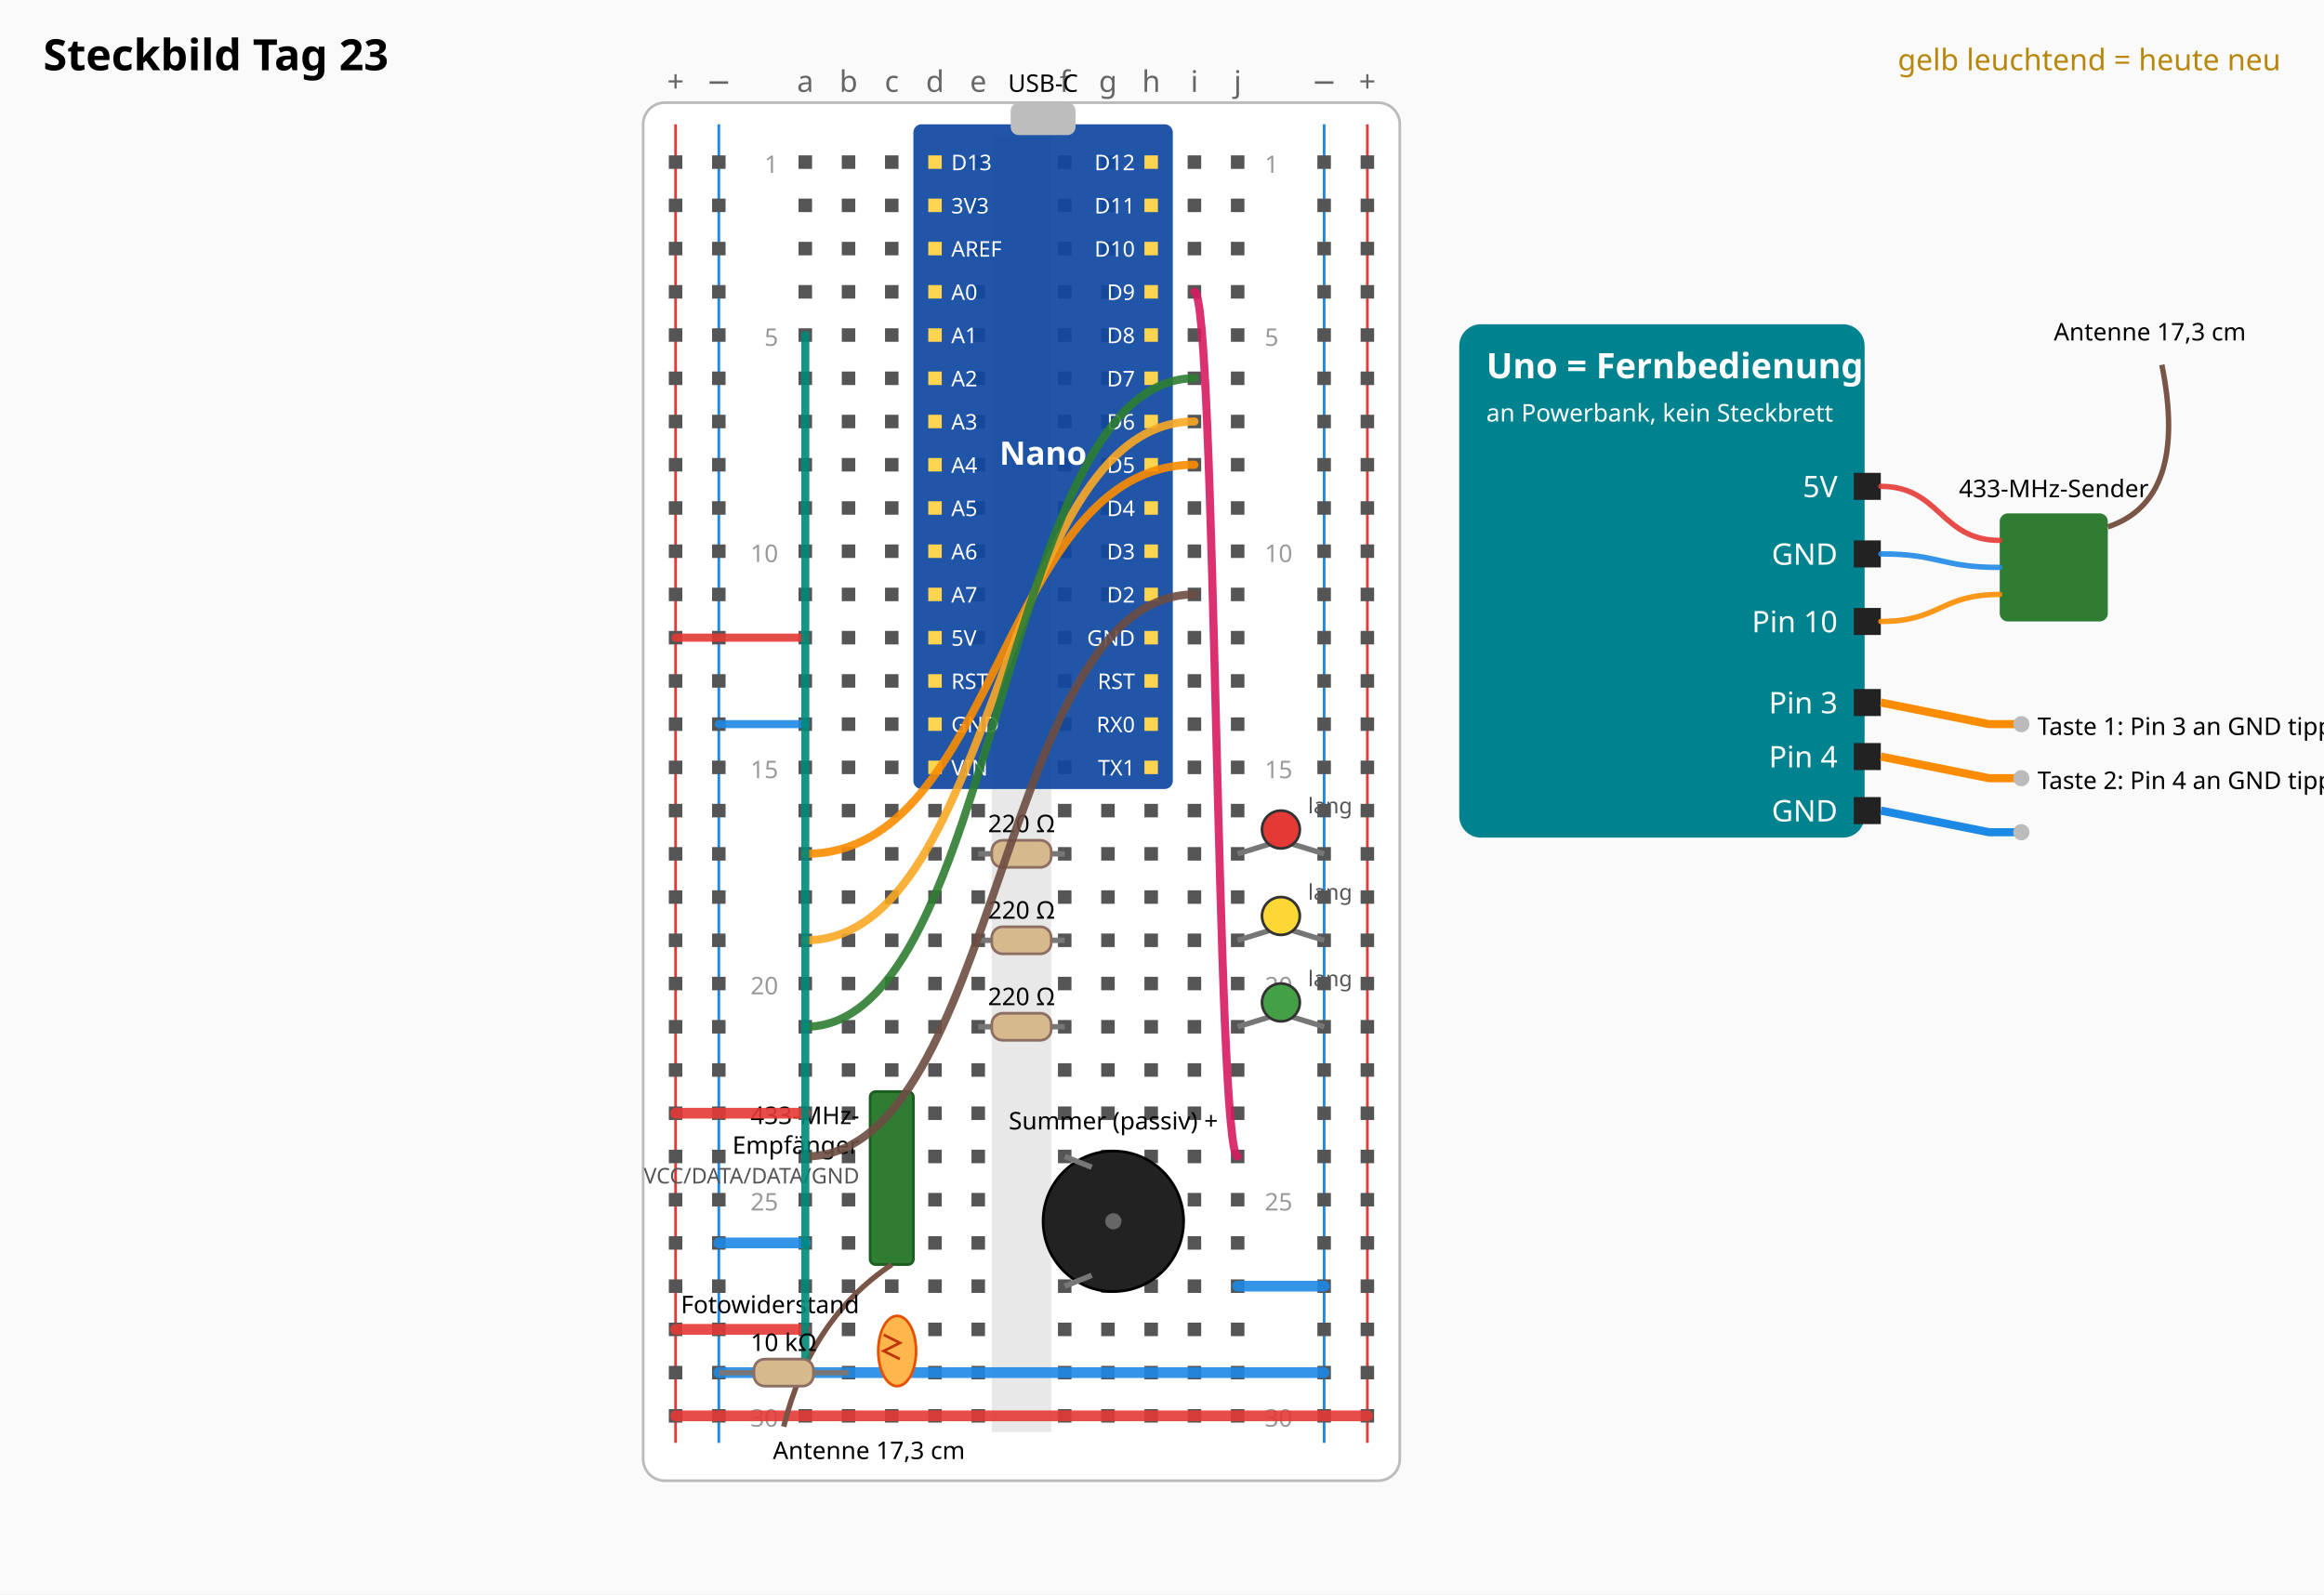
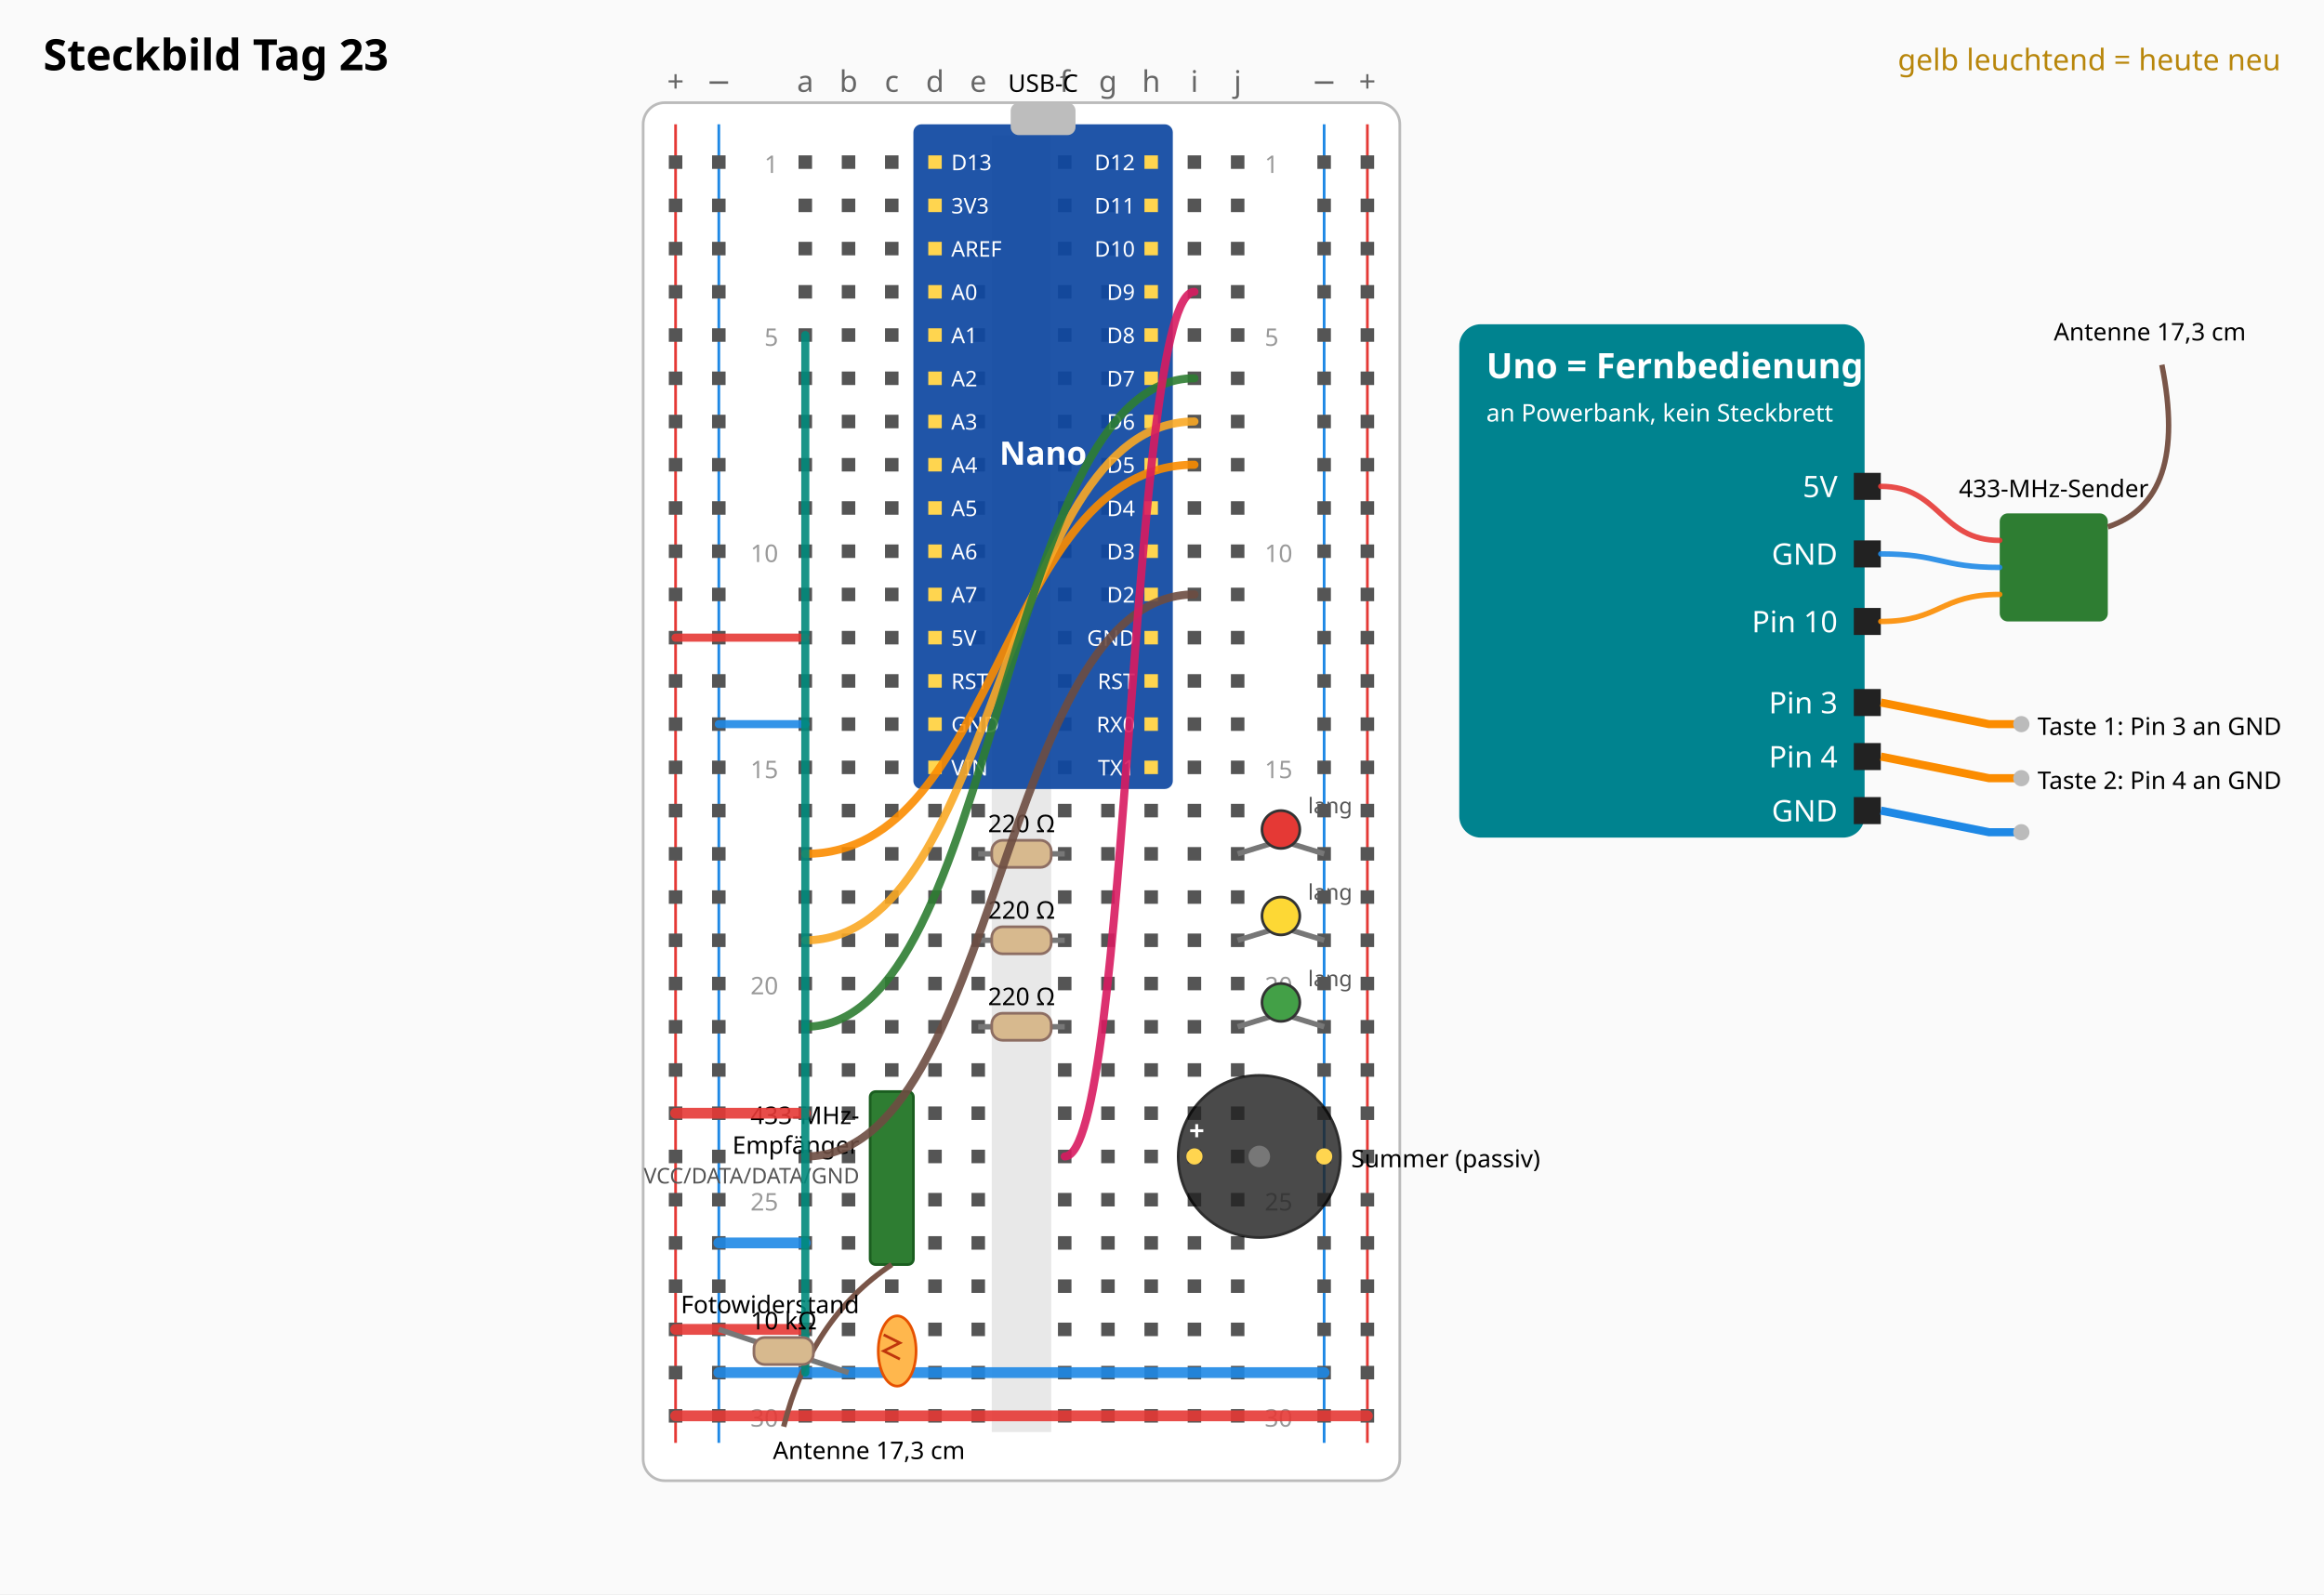
<svg xmlns="http://www.w3.org/2000/svg" viewBox="0 0 860 590" font-family="sans-serif" font-size="11">
  <defs>
    <filter id="glow" filterUnits="userSpaceOnUse" x="0" y="0" width="860" height="590">
      <feDropShadow dx="0" dy="0" stdDeviation="2.5" flood-color="#ffd400" flood-opacity="1" />
    </filter>
  </defs>
  <rect width="860" height="590" fill="#fafafa" />
  <text x="16" y="26" font-size="16" font-weight="bold">Steckbild Tag 23</text>
  <text x="844" y="26" text-anchor="end" fill="#b8860b">gelb leuchtend = heute neu</text>
  <rect x="238" y="38" width="280" height="510" rx="8" fill="#ffffff" stroke="#bbb" />
  <rect x="367" y="50" width="22" height="480" fill="#e8e8e8" />
  <line x1="250" y1="46" x2="250" y2="534" stroke="#e53935" stroke-width="1" />
  <line x1="506" y1="46" x2="506" y2="534" stroke="#e53935" stroke-width="1" />
  <line x1="266" y1="46" x2="266" y2="534" stroke="#1e88e5" stroke-width="1" />
  <line x1="490" y1="46" x2="490" y2="534" stroke="#1e88e5" stroke-width="1" />
  <text x="250" y="34" text-anchor="middle" fill="#666">+</text>
  <rect x="247.5" y="57.5" width="5" height="5" fill="#555" />
  <rect x="247.5" y="73.5" width="5" height="5" fill="#555" />
  <rect x="247.5" y="89.5" width="5" height="5" fill="#555" />
  <rect x="247.5" y="105.5" width="5" height="5" fill="#555" />
  <rect x="247.5" y="121.5" width="5" height="5" fill="#555" />
  <rect x="247.5" y="137.5" width="5" height="5" fill="#555" />
  <rect x="247.5" y="153.5" width="5" height="5" fill="#555" />
  <rect x="247.5" y="169.5" width="5" height="5" fill="#555" />
  <rect x="247.5" y="185.5" width="5" height="5" fill="#555" />
  <rect x="247.5" y="201.5" width="5" height="5" fill="#555" />
  <rect x="247.5" y="217.5" width="5" height="5" fill="#555" />
  <rect x="247.5" y="233.5" width="5" height="5" fill="#555" />
  <rect x="247.5" y="249.5" width="5" height="5" fill="#555" />
  <rect x="247.5" y="265.5" width="5" height="5" fill="#555" />
  <rect x="247.5" y="281.5" width="5" height="5" fill="#555" />
  <rect x="247.5" y="297.5" width="5" height="5" fill="#555" />
  <rect x="247.5" y="313.5" width="5" height="5" fill="#555" />
  <rect x="247.5" y="329.5" width="5" height="5" fill="#555" />
  <rect x="247.5" y="345.5" width="5" height="5" fill="#555" />
  <rect x="247.5" y="361.5" width="5" height="5" fill="#555" />
  <rect x="247.5" y="377.5" width="5" height="5" fill="#555" />
  <rect x="247.5" y="393.5" width="5" height="5" fill="#555" />
  <rect x="247.5" y="409.5" width="5" height="5" fill="#555" />
  <rect x="247.5" y="425.5" width="5" height="5" fill="#555" />
  <rect x="247.5" y="441.5" width="5" height="5" fill="#555" />
  <rect x="247.5" y="457.5" width="5" height="5" fill="#555" />
  <rect x="247.5" y="473.5" width="5" height="5" fill="#555" />
  <rect x="247.5" y="489.5" width="5" height="5" fill="#555" />
  <rect x="247.5" y="505.5" width="5" height="5" fill="#555" />
  <rect x="247.5" y="521.5" width="5" height="5" fill="#555" />
  <text x="266" y="34" text-anchor="middle" fill="#666">−</text>
  <rect x="263.5" y="57.5" width="5" height="5" fill="#555" />
  <rect x="263.5" y="73.5" width="5" height="5" fill="#555" />
  <rect x="263.5" y="89.5" width="5" height="5" fill="#555" />
  <rect x="263.5" y="105.5" width="5" height="5" fill="#555" />
  <rect x="263.5" y="121.5" width="5" height="5" fill="#555" />
  <rect x="263.5" y="137.5" width="5" height="5" fill="#555" />
  <rect x="263.5" y="153.5" width="5" height="5" fill="#555" />
  <rect x="263.5" y="169.5" width="5" height="5" fill="#555" />
  <rect x="263.5" y="185.5" width="5" height="5" fill="#555" />
  <rect x="263.5" y="201.5" width="5" height="5" fill="#555" />
  <rect x="263.5" y="217.5" width="5" height="5" fill="#555" />
  <rect x="263.5" y="233.5" width="5" height="5" fill="#555" />
  <rect x="263.5" y="249.5" width="5" height="5" fill="#555" />
  <rect x="263.5" y="265.5" width="5" height="5" fill="#555" />
  <rect x="263.5" y="281.5" width="5" height="5" fill="#555" />
  <rect x="263.5" y="297.5" width="5" height="5" fill="#555" />
  <rect x="263.5" y="313.5" width="5" height="5" fill="#555" />
  <rect x="263.5" y="329.5" width="5" height="5" fill="#555" />
  <rect x="263.5" y="345.5" width="5" height="5" fill="#555" />
  <rect x="263.5" y="361.5" width="5" height="5" fill="#555" />
  <rect x="263.5" y="377.5" width="5" height="5" fill="#555" />
  <rect x="263.5" y="393.5" width="5" height="5" fill="#555" />
  <rect x="263.5" y="409.5" width="5" height="5" fill="#555" />
  <rect x="263.5" y="425.5" width="5" height="5" fill="#555" />
  <rect x="263.5" y="441.5" width="5" height="5" fill="#555" />
  <rect x="263.5" y="457.5" width="5" height="5" fill="#555" />
  <rect x="263.5" y="473.5" width="5" height="5" fill="#555" />
  <rect x="263.5" y="489.5" width="5" height="5" fill="#555" />
  <rect x="263.5" y="505.5" width="5" height="5" fill="#555" />
  <rect x="263.5" y="521.5" width="5" height="5" fill="#555" />
  <text x="298" y="34" text-anchor="middle" fill="#666">a</text>
  <rect x="295.5" y="57.5" width="5" height="5" fill="#555" />
  <rect x="295.5" y="73.5" width="5" height="5" fill="#555" />
  <rect x="295.5" y="89.5" width="5" height="5" fill="#555" />
  <rect x="295.5" y="105.5" width="5" height="5" fill="#555" />
  <rect x="295.5" y="121.5" width="5" height="5" fill="#555" />
  <rect x="295.5" y="137.5" width="5" height="5" fill="#555" />
  <rect x="295.5" y="153.5" width="5" height="5" fill="#555" />
  <rect x="295.5" y="169.5" width="5" height="5" fill="#555" />
  <rect x="295.5" y="185.5" width="5" height="5" fill="#555" />
  <rect x="295.5" y="201.5" width="5" height="5" fill="#555" />
  <rect x="295.5" y="217.5" width="5" height="5" fill="#555" />
  <rect x="295.5" y="233.5" width="5" height="5" fill="#555" />
  <rect x="295.5" y="249.5" width="5" height="5" fill="#555" />
  <rect x="295.5" y="265.5" width="5" height="5" fill="#555" />
  <rect x="295.5" y="281.5" width="5" height="5" fill="#555" />
  <rect x="295.5" y="297.5" width="5" height="5" fill="#555" />
  <rect x="295.5" y="313.5" width="5" height="5" fill="#555" />
  <rect x="295.5" y="329.5" width="5" height="5" fill="#555" />
  <rect x="295.5" y="345.5" width="5" height="5" fill="#555" />
  <rect x="295.5" y="361.5" width="5" height="5" fill="#555" />
  <rect x="295.5" y="377.5" width="5" height="5" fill="#555" />
  <rect x="295.5" y="393.5" width="5" height="5" fill="#555" />
  <rect x="295.5" y="409.5" width="5" height="5" fill="#555" />
  <rect x="295.5" y="425.5" width="5" height="5" fill="#555" />
  <rect x="295.5" y="441.5" width="5" height="5" fill="#555" />
  <rect x="295.5" y="457.5" width="5" height="5" fill="#555" />
  <rect x="295.5" y="473.5" width="5" height="5" fill="#555" />
  <rect x="295.5" y="489.5" width="5" height="5" fill="#555" />
  <rect x="295.5" y="505.5" width="5" height="5" fill="#555" />
  <rect x="295.5" y="521.5" width="5" height="5" fill="#555" />
  <text x="314" y="34" text-anchor="middle" fill="#666">b</text>
  <rect x="311.5" y="57.5" width="5" height="5" fill="#555" />
  <rect x="311.5" y="73.5" width="5" height="5" fill="#555" />
  <rect x="311.5" y="89.5" width="5" height="5" fill="#555" />
  <rect x="311.5" y="105.5" width="5" height="5" fill="#555" />
  <rect x="311.5" y="121.5" width="5" height="5" fill="#555" />
  <rect x="311.5" y="137.5" width="5" height="5" fill="#555" />
  <rect x="311.5" y="153.5" width="5" height="5" fill="#555" />
  <rect x="311.5" y="169.5" width="5" height="5" fill="#555" />
  <rect x="311.5" y="185.5" width="5" height="5" fill="#555" />
  <rect x="311.5" y="201.5" width="5" height="5" fill="#555" />
  <rect x="311.5" y="217.5" width="5" height="5" fill="#555" />
  <rect x="311.5" y="233.5" width="5" height="5" fill="#555" />
  <rect x="311.5" y="249.5" width="5" height="5" fill="#555" />
  <rect x="311.5" y="265.5" width="5" height="5" fill="#555" />
  <rect x="311.5" y="281.5" width="5" height="5" fill="#555" />
  <rect x="311.5" y="297.5" width="5" height="5" fill="#555" />
  <rect x="311.5" y="313.5" width="5" height="5" fill="#555" />
  <rect x="311.5" y="329.5" width="5" height="5" fill="#555" />
  <rect x="311.5" y="345.5" width="5" height="5" fill="#555" />
  <rect x="311.5" y="361.5" width="5" height="5" fill="#555" />
  <rect x="311.5" y="377.5" width="5" height="5" fill="#555" />
  <rect x="311.5" y="393.5" width="5" height="5" fill="#555" />
  <rect x="311.5" y="409.5" width="5" height="5" fill="#555" />
  <rect x="311.5" y="425.5" width="5" height="5" fill="#555" />
  <rect x="311.5" y="441.5" width="5" height="5" fill="#555" />
  <rect x="311.5" y="457.5" width="5" height="5" fill="#555" />
  <rect x="311.5" y="473.5" width="5" height="5" fill="#555" />
  <rect x="311.5" y="489.5" width="5" height="5" fill="#555" />
  <rect x="311.5" y="505.5" width="5" height="5" fill="#555" />
  <rect x="311.5" y="521.5" width="5" height="5" fill="#555" />
  <text x="330" y="34" text-anchor="middle" fill="#666">c</text>
  <rect x="327.5" y="57.5" width="5" height="5" fill="#555" />
  <rect x="327.5" y="73.5" width="5" height="5" fill="#555" />
  <rect x="327.5" y="89.5" width="5" height="5" fill="#555" />
  <rect x="327.5" y="105.5" width="5" height="5" fill="#555" />
  <rect x="327.5" y="121.5" width="5" height="5" fill="#555" />
  <rect x="327.5" y="137.5" width="5" height="5" fill="#555" />
  <rect x="327.5" y="153.5" width="5" height="5" fill="#555" />
  <rect x="327.5" y="169.5" width="5" height="5" fill="#555" />
  <rect x="327.5" y="185.5" width="5" height="5" fill="#555" />
  <rect x="327.5" y="201.5" width="5" height="5" fill="#555" />
  <rect x="327.5" y="217.5" width="5" height="5" fill="#555" />
  <rect x="327.5" y="233.5" width="5" height="5" fill="#555" />
  <rect x="327.5" y="249.5" width="5" height="5" fill="#555" />
  <rect x="327.5" y="265.5" width="5" height="5" fill="#555" />
  <rect x="327.5" y="281.5" width="5" height="5" fill="#555" />
  <rect x="327.5" y="297.5" width="5" height="5" fill="#555" />
  <rect x="327.5" y="313.5" width="5" height="5" fill="#555" />
  <rect x="327.5" y="329.5" width="5" height="5" fill="#555" />
  <rect x="327.5" y="345.5" width="5" height="5" fill="#555" />
  <rect x="327.5" y="361.5" width="5" height="5" fill="#555" />
  <rect x="327.5" y="377.5" width="5" height="5" fill="#555" />
  <rect x="327.5" y="393.5" width="5" height="5" fill="#555" />
  <rect x="327.5" y="409.5" width="5" height="5" fill="#555" />
  <rect x="327.5" y="425.5" width="5" height="5" fill="#555" />
  <rect x="327.5" y="441.5" width="5" height="5" fill="#555" />
  <rect x="327.5" y="457.5" width="5" height="5" fill="#555" />
  <rect x="327.5" y="473.5" width="5" height="5" fill="#555" />
  <rect x="327.5" y="489.5" width="5" height="5" fill="#555" />
  <rect x="327.5" y="505.5" width="5" height="5" fill="#555" />
  <rect x="327.5" y="521.5" width="5" height="5" fill="#555" />
  <text x="346" y="34" text-anchor="middle" fill="#666">d</text>
  <rect x="343.5" y="57.5" width="5" height="5" fill="#555" />
  <rect x="343.5" y="73.5" width="5" height="5" fill="#555" />
  <rect x="343.5" y="89.5" width="5" height="5" fill="#555" />
  <rect x="343.5" y="105.5" width="5" height="5" fill="#555" />
  <rect x="343.5" y="121.5" width="5" height="5" fill="#555" />
  <rect x="343.5" y="137.5" width="5" height="5" fill="#555" />
  <rect x="343.5" y="153.5" width="5" height="5" fill="#555" />
  <rect x="343.5" y="169.5" width="5" height="5" fill="#555" />
  <rect x="343.5" y="185.5" width="5" height="5" fill="#555" />
  <rect x="343.5" y="201.5" width="5" height="5" fill="#555" />
  <rect x="343.5" y="217.5" width="5" height="5" fill="#555" />
  <rect x="343.5" y="233.5" width="5" height="5" fill="#555" />
  <rect x="343.5" y="249.5" width="5" height="5" fill="#555" />
  <rect x="343.5" y="265.5" width="5" height="5" fill="#555" />
  <rect x="343.5" y="281.5" width="5" height="5" fill="#555" />
  <rect x="343.5" y="297.5" width="5" height="5" fill="#555" />
  <rect x="343.5" y="313.5" width="5" height="5" fill="#555" />
  <rect x="343.5" y="329.5" width="5" height="5" fill="#555" />
  <rect x="343.5" y="345.5" width="5" height="5" fill="#555" />
  <rect x="343.5" y="361.5" width="5" height="5" fill="#555" />
  <rect x="343.5" y="377.5" width="5" height="5" fill="#555" />
  <rect x="343.5" y="393.5" width="5" height="5" fill="#555" />
  <rect x="343.5" y="409.5" width="5" height="5" fill="#555" />
  <rect x="343.5" y="425.5" width="5" height="5" fill="#555" />
  <rect x="343.5" y="441.5" width="5" height="5" fill="#555" />
  <rect x="343.5" y="457.5" width="5" height="5" fill="#555" />
  <rect x="343.5" y="473.5" width="5" height="5" fill="#555" />
  <rect x="343.5" y="489.5" width="5" height="5" fill="#555" />
  <rect x="343.5" y="505.5" width="5" height="5" fill="#555" />
  <rect x="343.5" y="521.5" width="5" height="5" fill="#555" />
  <text x="362" y="34" text-anchor="middle" fill="#666">e</text>
  <rect x="359.5" y="57.5" width="5" height="5" fill="#555" />
  <rect x="359.5" y="73.5" width="5" height="5" fill="#555" />
  <rect x="359.5" y="89.5" width="5" height="5" fill="#555" />
  <rect x="359.5" y="105.5" width="5" height="5" fill="#555" />
  <rect x="359.5" y="121.5" width="5" height="5" fill="#555" />
  <rect x="359.5" y="137.5" width="5" height="5" fill="#555" />
  <rect x="359.5" y="153.5" width="5" height="5" fill="#555" />
  <rect x="359.5" y="169.5" width="5" height="5" fill="#555" />
  <rect x="359.5" y="185.5" width="5" height="5" fill="#555" />
  <rect x="359.5" y="201.5" width="5" height="5" fill="#555" />
  <rect x="359.5" y="217.5" width="5" height="5" fill="#555" />
  <rect x="359.5" y="233.5" width="5" height="5" fill="#555" />
  <rect x="359.5" y="249.5" width="5" height="5" fill="#555" />
  <rect x="359.5" y="265.5" width="5" height="5" fill="#555" />
  <rect x="359.5" y="281.5" width="5" height="5" fill="#555" />
  <rect x="359.5" y="297.5" width="5" height="5" fill="#555" />
  <rect x="359.5" y="313.5" width="5" height="5" fill="#555" />
  <rect x="359.5" y="329.5" width="5" height="5" fill="#555" />
  <rect x="359.5" y="345.5" width="5" height="5" fill="#555" />
  <rect x="359.5" y="361.5" width="5" height="5" fill="#555" />
  <rect x="359.5" y="377.5" width="5" height="5" fill="#555" />
  <rect x="359.5" y="393.5" width="5" height="5" fill="#555" />
  <rect x="359.5" y="409.5" width="5" height="5" fill="#555" />
  <rect x="359.5" y="425.5" width="5" height="5" fill="#555" />
  <rect x="359.5" y="441.5" width="5" height="5" fill="#555" />
  <rect x="359.5" y="457.5" width="5" height="5" fill="#555" />
  <rect x="359.5" y="473.5" width="5" height="5" fill="#555" />
  <rect x="359.5" y="489.5" width="5" height="5" fill="#555" />
  <rect x="359.5" y="505.5" width="5" height="5" fill="#555" />
  <rect x="359.5" y="521.5" width="5" height="5" fill="#555" />
  <text x="394" y="34" text-anchor="middle" fill="#666">f</text>
  <rect x="391.5" y="57.5" width="5" height="5" fill="#555" />
  <rect x="391.5" y="73.5" width="5" height="5" fill="#555" />
  <rect x="391.5" y="89.5" width="5" height="5" fill="#555" />
  <rect x="391.5" y="105.5" width="5" height="5" fill="#555" />
  <rect x="391.5" y="121.5" width="5" height="5" fill="#555" />
  <rect x="391.5" y="137.5" width="5" height="5" fill="#555" />
  <rect x="391.5" y="153.5" width="5" height="5" fill="#555" />
  <rect x="391.5" y="169.5" width="5" height="5" fill="#555" />
  <rect x="391.5" y="185.5" width="5" height="5" fill="#555" />
  <rect x="391.5" y="201.5" width="5" height="5" fill="#555" />
  <rect x="391.5" y="217.5" width="5" height="5" fill="#555" />
  <rect x="391.5" y="233.5" width="5" height="5" fill="#555" />
  <rect x="391.5" y="249.5" width="5" height="5" fill="#555" />
  <rect x="391.5" y="265.5" width="5" height="5" fill="#555" />
  <rect x="391.5" y="281.5" width="5" height="5" fill="#555" />
  <rect x="391.5" y="297.5" width="5" height="5" fill="#555" />
  <rect x="391.5" y="313.5" width="5" height="5" fill="#555" />
  <rect x="391.5" y="329.5" width="5" height="5" fill="#555" />
  <rect x="391.5" y="345.5" width="5" height="5" fill="#555" />
  <rect x="391.5" y="361.5" width="5" height="5" fill="#555" />
  <rect x="391.5" y="377.5" width="5" height="5" fill="#555" />
  <rect x="391.5" y="393.5" width="5" height="5" fill="#555" />
  <rect x="391.5" y="409.5" width="5" height="5" fill="#555" />
  <rect x="391.5" y="425.5" width="5" height="5" fill="#555" />
  <rect x="391.5" y="441.5" width="5" height="5" fill="#555" />
  <rect x="391.5" y="457.5" width="5" height="5" fill="#555" />
  <rect x="391.5" y="473.5" width="5" height="5" fill="#555" />
  <rect x="391.5" y="489.5" width="5" height="5" fill="#555" />
  <rect x="391.5" y="505.5" width="5" height="5" fill="#555" />
  <rect x="391.5" y="521.5" width="5" height="5" fill="#555" />
  <text x="410" y="34" text-anchor="middle" fill="#666">g</text>
  <rect x="407.5" y="57.5" width="5" height="5" fill="#555" />
  <rect x="407.5" y="73.5" width="5" height="5" fill="#555" />
  <rect x="407.5" y="89.5" width="5" height="5" fill="#555" />
  <rect x="407.5" y="105.5" width="5" height="5" fill="#555" />
  <rect x="407.5" y="121.5" width="5" height="5" fill="#555" />
  <rect x="407.5" y="137.5" width="5" height="5" fill="#555" />
  <rect x="407.5" y="153.5" width="5" height="5" fill="#555" />
  <rect x="407.5" y="169.5" width="5" height="5" fill="#555" />
  <rect x="407.5" y="185.5" width="5" height="5" fill="#555" />
  <rect x="407.5" y="201.5" width="5" height="5" fill="#555" />
  <rect x="407.5" y="217.5" width="5" height="5" fill="#555" />
  <rect x="407.5" y="233.5" width="5" height="5" fill="#555" />
  <rect x="407.5" y="249.5" width="5" height="5" fill="#555" />
  <rect x="407.5" y="265.5" width="5" height="5" fill="#555" />
  <rect x="407.5" y="281.5" width="5" height="5" fill="#555" />
  <rect x="407.5" y="297.5" width="5" height="5" fill="#555" />
  <rect x="407.5" y="313.5" width="5" height="5" fill="#555" />
  <rect x="407.5" y="329.5" width="5" height="5" fill="#555" />
  <rect x="407.5" y="345.5" width="5" height="5" fill="#555" />
  <rect x="407.5" y="361.5" width="5" height="5" fill="#555" />
  <rect x="407.5" y="377.5" width="5" height="5" fill="#555" />
  <rect x="407.5" y="393.5" width="5" height="5" fill="#555" />
  <rect x="407.5" y="409.5" width="5" height="5" fill="#555" />
  <rect x="407.5" y="425.5" width="5" height="5" fill="#555" />
  <rect x="407.5" y="441.5" width="5" height="5" fill="#555" />
  <rect x="407.5" y="457.5" width="5" height="5" fill="#555" />
  <rect x="407.5" y="473.5" width="5" height="5" fill="#555" />
  <rect x="407.5" y="489.5" width="5" height="5" fill="#555" />
  <rect x="407.5" y="505.5" width="5" height="5" fill="#555" />
  <rect x="407.5" y="521.5" width="5" height="5" fill="#555" />
  <text x="426" y="34" text-anchor="middle" fill="#666">h</text>
  <rect x="423.5" y="57.5" width="5" height="5" fill="#555" />
  <rect x="423.5" y="73.5" width="5" height="5" fill="#555" />
  <rect x="423.5" y="89.5" width="5" height="5" fill="#555" />
  <rect x="423.5" y="105.5" width="5" height="5" fill="#555" />
  <rect x="423.5" y="121.5" width="5" height="5" fill="#555" />
  <rect x="423.5" y="137.5" width="5" height="5" fill="#555" />
  <rect x="423.5" y="153.5" width="5" height="5" fill="#555" />
  <rect x="423.5" y="169.5" width="5" height="5" fill="#555" />
  <rect x="423.5" y="185.5" width="5" height="5" fill="#555" />
  <rect x="423.5" y="201.5" width="5" height="5" fill="#555" />
  <rect x="423.5" y="217.5" width="5" height="5" fill="#555" />
  <rect x="423.5" y="233.5" width="5" height="5" fill="#555" />
  <rect x="423.5" y="249.5" width="5" height="5" fill="#555" />
  <rect x="423.5" y="265.5" width="5" height="5" fill="#555" />
  <rect x="423.5" y="281.5" width="5" height="5" fill="#555" />
  <rect x="423.5" y="297.5" width="5" height="5" fill="#555" />
  <rect x="423.5" y="313.5" width="5" height="5" fill="#555" />
  <rect x="423.5" y="329.5" width="5" height="5" fill="#555" />
  <rect x="423.5" y="345.5" width="5" height="5" fill="#555" />
  <rect x="423.5" y="361.5" width="5" height="5" fill="#555" />
  <rect x="423.5" y="377.5" width="5" height="5" fill="#555" />
  <rect x="423.5" y="393.5" width="5" height="5" fill="#555" />
  <rect x="423.5" y="409.5" width="5" height="5" fill="#555" />
  <rect x="423.5" y="425.5" width="5" height="5" fill="#555" />
  <rect x="423.5" y="441.5" width="5" height="5" fill="#555" />
  <rect x="423.5" y="457.5" width="5" height="5" fill="#555" />
  <rect x="423.5" y="473.5" width="5" height="5" fill="#555" />
  <rect x="423.5" y="489.5" width="5" height="5" fill="#555" />
  <rect x="423.5" y="505.5" width="5" height="5" fill="#555" />
  <rect x="423.5" y="521.5" width="5" height="5" fill="#555" />
  <text x="442" y="34" text-anchor="middle" fill="#666">i</text>
  <rect x="439.5" y="57.5" width="5" height="5" fill="#555" />
  <rect x="439.5" y="73.5" width="5" height="5" fill="#555" />
  <rect x="439.5" y="89.5" width="5" height="5" fill="#555" />
  <rect x="439.5" y="105.5" width="5" height="5" fill="#555" />
  <rect x="439.5" y="121.5" width="5" height="5" fill="#555" />
  <rect x="439.5" y="137.5" width="5" height="5" fill="#555" />
  <rect x="439.5" y="153.5" width="5" height="5" fill="#555" />
  <rect x="439.5" y="169.5" width="5" height="5" fill="#555" />
  <rect x="439.5" y="185.5" width="5" height="5" fill="#555" />
  <rect x="439.5" y="201.5" width="5" height="5" fill="#555" />
  <rect x="439.5" y="217.5" width="5" height="5" fill="#555" />
  <rect x="439.5" y="233.5" width="5" height="5" fill="#555" />
  <rect x="439.5" y="249.5" width="5" height="5" fill="#555" />
  <rect x="439.5" y="265.5" width="5" height="5" fill="#555" />
  <rect x="439.5" y="281.5" width="5" height="5" fill="#555" />
  <rect x="439.5" y="297.5" width="5" height="5" fill="#555" />
  <rect x="439.5" y="313.5" width="5" height="5" fill="#555" />
  <rect x="439.5" y="329.5" width="5" height="5" fill="#555" />
  <rect x="439.5" y="345.5" width="5" height="5" fill="#555" />
  <rect x="439.5" y="361.5" width="5" height="5" fill="#555" />
  <rect x="439.5" y="377.5" width="5" height="5" fill="#555" />
  <rect x="439.5" y="393.5" width="5" height="5" fill="#555" />
  <rect x="439.5" y="409.5" width="5" height="5" fill="#555" />
  <rect x="439.5" y="425.5" width="5" height="5" fill="#555" />
  <rect x="439.5" y="441.5" width="5" height="5" fill="#555" />
  <rect x="439.5" y="457.5" width="5" height="5" fill="#555" />
  <rect x="439.5" y="473.5" width="5" height="5" fill="#555" />
  <rect x="439.5" y="489.5" width="5" height="5" fill="#555" />
  <rect x="439.5" y="505.5" width="5" height="5" fill="#555" />
  <rect x="439.5" y="521.5" width="5" height="5" fill="#555" />
  <text x="458" y="34" text-anchor="middle" fill="#666">j</text>
  <rect x="455.5" y="57.5" width="5" height="5" fill="#555" />
  <rect x="455.5" y="73.5" width="5" height="5" fill="#555" />
  <rect x="455.5" y="89.5" width="5" height="5" fill="#555" />
  <rect x="455.5" y="105.5" width="5" height="5" fill="#555" />
  <rect x="455.5" y="121.5" width="5" height="5" fill="#555" />
  <rect x="455.5" y="137.5" width="5" height="5" fill="#555" />
  <rect x="455.5" y="153.5" width="5" height="5" fill="#555" />
  <rect x="455.5" y="169.5" width="5" height="5" fill="#555" />
  <rect x="455.5" y="185.5" width="5" height="5" fill="#555" />
  <rect x="455.5" y="201.5" width="5" height="5" fill="#555" />
  <rect x="455.5" y="217.5" width="5" height="5" fill="#555" />
  <rect x="455.5" y="233.5" width="5" height="5" fill="#555" />
  <rect x="455.5" y="249.5" width="5" height="5" fill="#555" />
  <rect x="455.5" y="265.5" width="5" height="5" fill="#555" />
  <rect x="455.5" y="281.5" width="5" height="5" fill="#555" />
  <rect x="455.5" y="297.5" width="5" height="5" fill="#555" />
  <rect x="455.5" y="313.5" width="5" height="5" fill="#555" />
  <rect x="455.5" y="329.5" width="5" height="5" fill="#555" />
  <rect x="455.5" y="345.5" width="5" height="5" fill="#555" />
  <rect x="455.5" y="361.5" width="5" height="5" fill="#555" />
  <rect x="455.5" y="377.5" width="5" height="5" fill="#555" />
  <rect x="455.5" y="393.5" width="5" height="5" fill="#555" />
  <rect x="455.5" y="409.5" width="5" height="5" fill="#555" />
  <rect x="455.5" y="425.5" width="5" height="5" fill="#555" />
  <rect x="455.5" y="441.5" width="5" height="5" fill="#555" />
  <rect x="455.5" y="457.5" width="5" height="5" fill="#555" />
  <rect x="455.5" y="473.5" width="5" height="5" fill="#555" />
  <rect x="455.5" y="489.5" width="5" height="5" fill="#555" />
  <rect x="455.5" y="505.5" width="5" height="5" fill="#555" />
  <rect x="455.5" y="521.5" width="5" height="5" fill="#555" />
  <text x="490" y="34" text-anchor="middle" fill="#666">−</text>
  <rect x="487.5" y="57.5" width="5" height="5" fill="#555" />
  <rect x="487.5" y="73.5" width="5" height="5" fill="#555" />
  <rect x="487.5" y="89.5" width="5" height="5" fill="#555" />
  <rect x="487.5" y="105.5" width="5" height="5" fill="#555" />
  <rect x="487.5" y="121.5" width="5" height="5" fill="#555" />
  <rect x="487.5" y="137.5" width="5" height="5" fill="#555" />
  <rect x="487.5" y="153.5" width="5" height="5" fill="#555" />
  <rect x="487.5" y="169.5" width="5" height="5" fill="#555" />
  <rect x="487.5" y="185.5" width="5" height="5" fill="#555" />
  <rect x="487.5" y="201.5" width="5" height="5" fill="#555" />
  <rect x="487.5" y="217.5" width="5" height="5" fill="#555" />
  <rect x="487.5" y="233.5" width="5" height="5" fill="#555" />
  <rect x="487.5" y="249.5" width="5" height="5" fill="#555" />
  <rect x="487.5" y="265.5" width="5" height="5" fill="#555" />
  <rect x="487.5" y="281.5" width="5" height="5" fill="#555" />
  <rect x="487.5" y="297.5" width="5" height="5" fill="#555" />
  <rect x="487.5" y="313.5" width="5" height="5" fill="#555" />
  <rect x="487.5" y="329.5" width="5" height="5" fill="#555" />
  <rect x="487.5" y="345.5" width="5" height="5" fill="#555" />
  <rect x="487.5" y="361.5" width="5" height="5" fill="#555" />
  <rect x="487.5" y="377.5" width="5" height="5" fill="#555" />
  <rect x="487.5" y="393.5" width="5" height="5" fill="#555" />
  <rect x="487.5" y="409.5" width="5" height="5" fill="#555" />
  <rect x="487.5" y="425.5" width="5" height="5" fill="#555" />
  <rect x="487.5" y="441.5" width="5" height="5" fill="#555" />
  <rect x="487.5" y="457.5" width="5" height="5" fill="#555" />
  <rect x="487.5" y="473.5" width="5" height="5" fill="#555" />
  <rect x="487.5" y="489.5" width="5" height="5" fill="#555" />
  <rect x="487.5" y="505.5" width="5" height="5" fill="#555" />
  <rect x="487.5" y="521.5" width="5" height="5" fill="#555" />
  <text x="506" y="34" text-anchor="middle" fill="#666">+</text>
  <rect x="503.5" y="57.5" width="5" height="5" fill="#555" />
  <rect x="503.5" y="73.5" width="5" height="5" fill="#555" />
  <rect x="503.5" y="89.5" width="5" height="5" fill="#555" />
  <rect x="503.5" y="105.5" width="5" height="5" fill="#555" />
  <rect x="503.5" y="121.5" width="5" height="5" fill="#555" />
  <rect x="503.5" y="137.5" width="5" height="5" fill="#555" />
  <rect x="503.5" y="153.5" width="5" height="5" fill="#555" />
  <rect x="503.5" y="169.5" width="5" height="5" fill="#555" />
  <rect x="503.5" y="185.5" width="5" height="5" fill="#555" />
  <rect x="503.5" y="201.5" width="5" height="5" fill="#555" />
  <rect x="503.5" y="217.5" width="5" height="5" fill="#555" />
  <rect x="503.5" y="233.5" width="5" height="5" fill="#555" />
  <rect x="503.5" y="249.5" width="5" height="5" fill="#555" />
  <rect x="503.5" y="265.5" width="5" height="5" fill="#555" />
  <rect x="503.5" y="281.5" width="5" height="5" fill="#555" />
  <rect x="503.5" y="297.5" width="5" height="5" fill="#555" />
  <rect x="503.5" y="313.5" width="5" height="5" fill="#555" />
  <rect x="503.5" y="329.5" width="5" height="5" fill="#555" />
  <rect x="503.5" y="345.5" width="5" height="5" fill="#555" />
  <rect x="503.5" y="361.5" width="5" height="5" fill="#555" />
  <rect x="503.5" y="377.5" width="5" height="5" fill="#555" />
  <rect x="503.5" y="393.5" width="5" height="5" fill="#555" />
  <rect x="503.5" y="409.5" width="5" height="5" fill="#555" />
  <rect x="503.5" y="425.5" width="5" height="5" fill="#555" />
  <rect x="503.5" y="441.5" width="5" height="5" fill="#555" />
  <rect x="503.5" y="457.5" width="5" height="5" fill="#555" />
  <rect x="503.5" y="473.5" width="5" height="5" fill="#555" />
  <rect x="503.5" y="489.5" width="5" height="5" fill="#555" />
  <rect x="503.5" y="505.5" width="5" height="5" fill="#555" />
  <rect x="503.5" y="521.5" width="5" height="5" fill="#555" />
  <text x="288" y="64" text-anchor="end" fill="#999" font-size="9">1</text>
  <text x="468" y="64" fill="#999" font-size="9">1</text>
  <text x="288" y="128" text-anchor="end" fill="#999" font-size="9">5</text>
  <text x="468" y="128" fill="#999" font-size="9">5</text>
  <text x="288" y="208" text-anchor="end" fill="#999" font-size="9">10</text>
  <text x="468" y="208" fill="#999" font-size="9">10</text>
  <text x="288" y="288" text-anchor="end" fill="#999" font-size="9">15</text>
  <text x="468" y="288" fill="#999" font-size="9">15</text>
  <text x="288" y="368" text-anchor="end" fill="#999" font-size="9">20</text>
  <text x="468" y="368" fill="#999" font-size="9">20</text>
  <text x="288" y="448" text-anchor="end" fill="#999" font-size="9">25</text>
  <text x="468" y="448" fill="#999" font-size="9">25</text>
  <text x="288" y="528" text-anchor="end" fill="#999" font-size="9">30</text>
  <text x="468" y="528" fill="#999" font-size="9">30</text>
  <rect x="338" y="46" width="96" height="246" rx="3" fill="#0d47a1" opacity="0.92" />
  <rect x="374.0" y="38" width="24" height="12" rx="3" fill="#bdbdbd" />
  <text x="386.0" y="172.0" text-anchor="middle" fill="#fff" font-size="12" font-weight="bold">Nano</text>
  <text x="386.0" y="34" text-anchor="middle" font-size="9">USB-C</text>
  <text x="352" y="63" fill="#fff" font-size="8">D13</text>
  <text x="420" y="63" fill="#fff" font-size="8" text-anchor="end">D12</text>
  <rect x="343.5" y="57.5" width="5" height="5" fill="#ffd54f" />
  <rect x="423.5" y="57.5" width="5" height="5" fill="#ffd54f" />
  <text x="352" y="79" fill="#fff" font-size="8">3V3</text>
  <text x="420" y="79" fill="#fff" font-size="8" text-anchor="end">D11</text>
  <rect x="343.5" y="73.5" width="5" height="5" fill="#ffd54f" />
  <rect x="423.5" y="73.5" width="5" height="5" fill="#ffd54f" />
  <text x="352" y="95" fill="#fff" font-size="8">AREF</text>
  <text x="420" y="95" fill="#fff" font-size="8" text-anchor="end">D10</text>
  <rect x="343.5" y="89.5" width="5" height="5" fill="#ffd54f" />
  <rect x="423.5" y="89.5" width="5" height="5" fill="#ffd54f" />
  <text x="352" y="111" fill="#fff" font-size="8">A0</text>
  <text x="420" y="111" fill="#fff" font-size="8" text-anchor="end">D9</text>
  <rect x="343.5" y="105.5" width="5" height="5" fill="#ffd54f" />
  <rect x="423.5" y="105.5" width="5" height="5" fill="#ffd54f" />
  <text x="352" y="127" fill="#fff" font-size="8">A1</text>
  <text x="420" y="127" fill="#fff" font-size="8" text-anchor="end">D8</text>
  <rect x="343.5" y="121.5" width="5" height="5" fill="#ffd54f" />
  <rect x="423.5" y="121.5" width="5" height="5" fill="#ffd54f" />
  <text x="352" y="143" fill="#fff" font-size="8">A2</text>
  <text x="420" y="143" fill="#fff" font-size="8" text-anchor="end">D7</text>
  <rect x="343.5" y="137.5" width="5" height="5" fill="#ffd54f" />
  <rect x="423.5" y="137.5" width="5" height="5" fill="#ffd54f" />
  <text x="352" y="159" fill="#fff" font-size="8">A3</text>
  <text x="420" y="159" fill="#fff" font-size="8" text-anchor="end">D6</text>
  <rect x="343.5" y="153.5" width="5" height="5" fill="#ffd54f" />
  <rect x="423.5" y="153.5" width="5" height="5" fill="#ffd54f" />
  <text x="352" y="175" fill="#fff" font-size="8">A4</text>
  <text x="420" y="175" fill="#fff" font-size="8" text-anchor="end">D5</text>
  <rect x="343.5" y="169.5" width="5" height="5" fill="#ffd54f" />
  <rect x="423.5" y="169.5" width="5" height="5" fill="#ffd54f" />
  <text x="352" y="191" fill="#fff" font-size="8">A5</text>
  <text x="420" y="191" fill="#fff" font-size="8" text-anchor="end">D4</text>
  <rect x="343.5" y="185.5" width="5" height="5" fill="#ffd54f" />
  <rect x="423.5" y="185.5" width="5" height="5" fill="#ffd54f" />
  <text x="352" y="207" fill="#fff" font-size="8">A6</text>
  <text x="420" y="207" fill="#fff" font-size="8" text-anchor="end">D3</text>
  <rect x="343.5" y="201.5" width="5" height="5" fill="#ffd54f" />
  <rect x="423.5" y="201.5" width="5" height="5" fill="#ffd54f" />
  <text x="352" y="223" fill="#fff" font-size="8">A7</text>
  <text x="420" y="223" fill="#fff" font-size="8" text-anchor="end">D2</text>
  <rect x="343.5" y="217.5" width="5" height="5" fill="#ffd54f" />
  <rect x="423.5" y="217.5" width="5" height="5" fill="#ffd54f" />
  <text x="352" y="239" fill="#fff" font-size="8">5V</text>
  <text x="420" y="239" fill="#fff" font-size="8" text-anchor="end">GND</text>
  <rect x="343.5" y="233.5" width="5" height="5" fill="#ffd54f" />
  <rect x="423.5" y="233.5" width="5" height="5" fill="#ffd54f" />
  <text x="352" y="255" fill="#fff" font-size="8">RST</text>
  <text x="420" y="255" fill="#fff" font-size="8" text-anchor="end">RST</text>
  <rect x="343.5" y="249.5" width="5" height="5" fill="#ffd54f" />
  <rect x="423.5" y="249.5" width="5" height="5" fill="#ffd54f" />
  <text x="352" y="271" fill="#fff" font-size="8">GND</text>
  <text x="420" y="271" fill="#fff" font-size="8" text-anchor="end">RX0</text>
  <rect x="343.5" y="265.5" width="5" height="5" fill="#ffd54f" />
  <rect x="423.5" y="265.5" width="5" height="5" fill="#ffd54f" />
  <text x="352" y="287" fill="#fff" font-size="8">VIN</text>
  <text x="420" y="287" fill="#fff" font-size="8" text-anchor="end">TX1</text>
  <rect x="343.5" y="281.5" width="5" height="5" fill="#ffd54f" />
  <rect x="423.5" y="281.5" width="5" height="5" fill="#ffd54f" />
  <path d="M298,236 C274.0,236 274.0,236 250,236" fill="none" stroke="#e53935" stroke-width="3" stroke-linecap="round" opacity="0.9" />
  <path d="M298,268 C282.0,268 282.0,268 266,268" fill="none" stroke="#1e88e5" stroke-width="3" stroke-linecap="round" opacity="0.9" />
  <path d="M250,524 C378.0,524 378.0,524 506,524" fill="none" stroke="#e53935" stroke-width="4" stroke-linecap="round" opacity="0.9" />
  <path d="M266,508 C378.0,508 378.0,508 490,508" fill="none" stroke="#1e88e5" stroke-width="4" stroke-linecap="round" opacity="0.9" />
  <line x1="362" y1="316" x2="394" y2="316" stroke="#777" stroke-width="2" />
  <rect x="367.0" y="311.0" width="22" height="10" rx="4" fill="#d7b98e" stroke="#8d6e63" />
  <text x="378.0" y="308.0" text-anchor="middle" font-size="9">220 Ω</text>
  <line x1="458" y1="316" x2="471.0" y2="312" stroke="#777" stroke-width="2" />
  <line x1="490" y1="316" x2="477.0" y2="312" stroke="#777" stroke-width="2" />
  <circle cx="474.0" cy="307" r="7" fill="#e53935" stroke="#333" />
  <text x="484.0" y="301" font-size="8" fill="#555">lang</text>
  <path d="M442,172 C370.0,172 370.0,316 298,316" fill="none" stroke="#fb8c00" stroke-width="3" stroke-linecap="round" opacity="0.9" />
  <line x1="362" y1="348" x2="394" y2="348" stroke="#777" stroke-width="2" />
  <rect x="367.0" y="343.0" width="22" height="10" rx="4" fill="#d7b98e" stroke="#8d6e63" />
  <text x="378.0" y="340.0" text-anchor="middle" font-size="9">220 Ω</text>
  <line x1="458" y1="348" x2="471.0" y2="344" stroke="#777" stroke-width="2" />
  <line x1="490" y1="348" x2="477.0" y2="344" stroke="#777" stroke-width="2" />
  <circle cx="474.0" cy="339" r="7" fill="#fdd835" stroke="#333" />
  <text x="484.0" y="333" font-size="8" fill="#555">lang</text>
  <path d="M442,156 C370.0,156 370.0,348 298,348" fill="none" stroke="#f9a825" stroke-width="3" stroke-linecap="round" opacity="0.9" />
  <line x1="362" y1="380" x2="394" y2="380" stroke="#777" stroke-width="2" />
  <rect x="367.0" y="375.0" width="22" height="10" rx="4" fill="#d7b98e" stroke="#8d6e63" />
  <text x="378.0" y="372.0" text-anchor="middle" font-size="9">220 Ω</text>
  <line x1="458" y1="380" x2="471.0" y2="376" stroke="#777" stroke-width="2" />
  <line x1="490" y1="380" x2="477.0" y2="376" stroke="#777" stroke-width="2" />
  <circle cx="474.0" cy="371" r="7" fill="#43a047" stroke="#333" />
  <text x="484.0" y="365" font-size="8" fill="#555">lang</text>
  <path d="M442,140 C370.0,140 370.0,380 298,380" fill="none" stroke="#2e7d32" stroke-width="3" stroke-linecap="round" opacity="0.9" />
  <rect x="322" y="404" width="16" height="64" rx="2" fill="#2e7d32" stroke="#1b5e20" />
  <text x="318" y="416" text-anchor="end" font-size="9">433-MHz-</text>
  <text x="318" y="427" text-anchor="end" font-size="9">Empfänger</text>
  <text x="318" y="438" text-anchor="end" font-size="8" fill="#555">VCC/DATA/DATA/GND</text>
  <path d="M330,468 q-30,20 -40,60" stroke="#795548" stroke-width="2" fill="none" />
  <text x="286" y="540" font-size="9">Antenne 17,3 cm</text>
  <path d="M250,412 C274.0,412 274.0,412 298,412" fill="none" stroke="#e53935" stroke-width="4" stroke-linecap="round" opacity="0.9" />
  <path d="M442,220 C370.0,220 370.0,428 298,428" fill="none" stroke="#6d4c41" stroke-width="3" stroke-linecap="round" opacity="0.9" />
  <path d="M298,460 C282.0,460 282.0,460 266,460" fill="none" stroke="#1e88e5" stroke-width="4" stroke-linecap="round" opacity="0.9" />
-   <circle cx="412" cy="452.0" r="26.0" fill="#222" stroke="#000" />
-   <circle cx="412" cy="452.0" r="3" fill="#666" />
-   <text x="412" y="418" text-anchor="middle" font-size="9">Summer (passiv) +</text>
-   <line x1="394" y1="428" x2="404" y2="432" stroke="#777" stroke-width="2" />
-   <line x1="394" y1="476" x2="404" y2="472" stroke="#777" stroke-width="2" />
-   <path d="M442,108 C450.0,108 450.0,428 458,428" fill="none" stroke="#d81b60" stroke-width="3" stroke-linecap="round" opacity="0.9" />
-   <path d="M458,476 C474.0,476 474.0,476 490,476" fill="none" stroke="#1e88e5" stroke-width="4" stroke-linecap="round" opacity="0.9" />
+   <path d="M442,108 C418.0,108 418.0,428 394,428" fill="none" stroke="#d81b60" stroke-width="3" stroke-linecap="round" opacity="0.9" />
+   <circle cx="466.0" cy="428" r="30" fill="#222" stroke="#000" opacity="0.82" />
+   <circle cx="466.0" cy="428" r="4" fill="#777" />
+   <circle cx="442" cy="428" r="3" fill="#ffd54f" />
+   <circle cx="490" cy="428" r="3" fill="#ffd54f" />
+   <text x="440" y="422" fill="#fff" font-size="10" font-weight="bold">+</text>
+   <text x="500.0" y="432" font-size="9">Summer (passiv)</text>
  <ellipse cx="332" cy="500.0" rx="7" ry="13.0" fill="#ffb74d" stroke="#e65100" />
  <path d="M327,494 l6,3 l-6,3 l6,3" stroke="#bf360c" fill="none" />
  <text x="318" y="486" text-anchor="end" font-size="9">Fotowiderstand</text>
  <path d="M250,492 C274.0,492 274.0,492 298,492" fill="none" stroke="#e53935" stroke-width="4" stroke-linecap="round" opacity="0.9" />
  <path d="M298,124 C298.0,124 298.0,508 298,508" fill="none" stroke="#00897b" stroke-width="3" stroke-linecap="round" opacity="0.9" />
-   <line x1="314" y1="508" x2="266" y2="508" stroke="#777" stroke-width="2" />
-   <rect x="279.0" y="503.0" width="22" height="10" rx="4" fill="#d7b98e" stroke="#8d6e63" />
-   <text x="290.0" y="500.0" text-anchor="middle" font-size="9">10 kΩ</text>
+   <line x1="314" y1="508" x2="266" y2="492" stroke="#777" stroke-width="2" />
+   <rect x="279.0" y="495.0" width="22" height="10" rx="4" fill="#d7b98e" stroke="#8d6e63" />
+   <text x="290.0" y="492.0" text-anchor="middle" font-size="9">10 kΩ</text>
  <rect x="540" y="120" width="150" height="190" rx="8" fill="#00838f" />
  <text x="550" y="140" fill="#fff" font-size="13" font-weight="bold">Uno = Fernbedienung</text>
  <text x="550" y="156" fill="#fff" font-size="9">an Powerbank, kein Steckbrett</text>
  <text x="680" y="184" fill="#fff" text-anchor="end">5V</text>
  <rect x="686" y="175" width="10" height="10" fill="#222" />
  <text x="680" y="209" fill="#fff" text-anchor="end">GND</text>
  <rect x="686" y="200" width="10" height="10" fill="#222" />
  <text x="680" y="234" fill="#fff" text-anchor="end">Pin 10</text>
  <rect x="686" y="225" width="10" height="10" fill="#222" />
  <text x="680" y="264" fill="#fff" text-anchor="end">Pin 3</text>
  <rect x="686" y="255" width="10" height="10" fill="#222" />
  <text x="680" y="284" fill="#fff" text-anchor="end">Pin 4</text>
  <rect x="686" y="275" width="10" height="10" fill="#222" />
  <text x="680" y="304" fill="#fff" text-anchor="end">GND</text>
  <rect x="686" y="295" width="10" height="10" fill="#222" />
  <rect x="740" y="190" width="40" height="40" rx="3" fill="#2e7d32" />
  <text x="760" y="184" text-anchor="middle" font-size="9">433-MHz-Sender</text>
  <path d="M780,195 q30,-10 20,-60" stroke="#795548" stroke-width="2" fill="none" />
  <text x="760" y="126" font-size="9">Antenne 17,3 cm</text>
  <path d="M696,180 C718.0,180 718.0,200 740,200" fill="none" stroke="#e53935" stroke-width="2" stroke-linecap="round" opacity="0.9" />
  <path d="M696,205 C718.0,205 718.0,210 740,210" fill="none" stroke="#1e88e5" stroke-width="2" stroke-linecap="round" opacity="0.9" />
  <path d="M696,230 C718.0,230 718.0,220 740,220" fill="none" stroke="#fb8c00" stroke-width="2" stroke-linecap="round" opacity="0.9" />
  <path d="M696,260 l40,8 l12,0" stroke="#fb8c00" stroke-width="3" fill="none" />
  <circle cx="748" cy="268" r="3" fill="#bbb" />
  <path d="M696,280 l40,8 l12,0" stroke="#fb8c00" stroke-width="3" fill="none" />
  <circle cx="748" cy="288" r="3" fill="#bbb" />
  <path d="M696,300 l40,8 l12,0" stroke="#1e88e5" stroke-width="3" fill="none" />
  <circle cx="748" cy="308" r="3" fill="#bbb" />
-   <text x="754" y="272" font-size="9">Taste 1: Pin 3 an GND tippen</text>
-   <text x="754" y="292" font-size="9">Taste 2: Pin 4 an GND tippen</text>
+   <text x="754" y="272" font-size="9">Taste 1: Pin 3 an GND</text>
+   <text x="754" y="292" font-size="9">Taste 2: Pin 4 an GND</text>
</svg>
